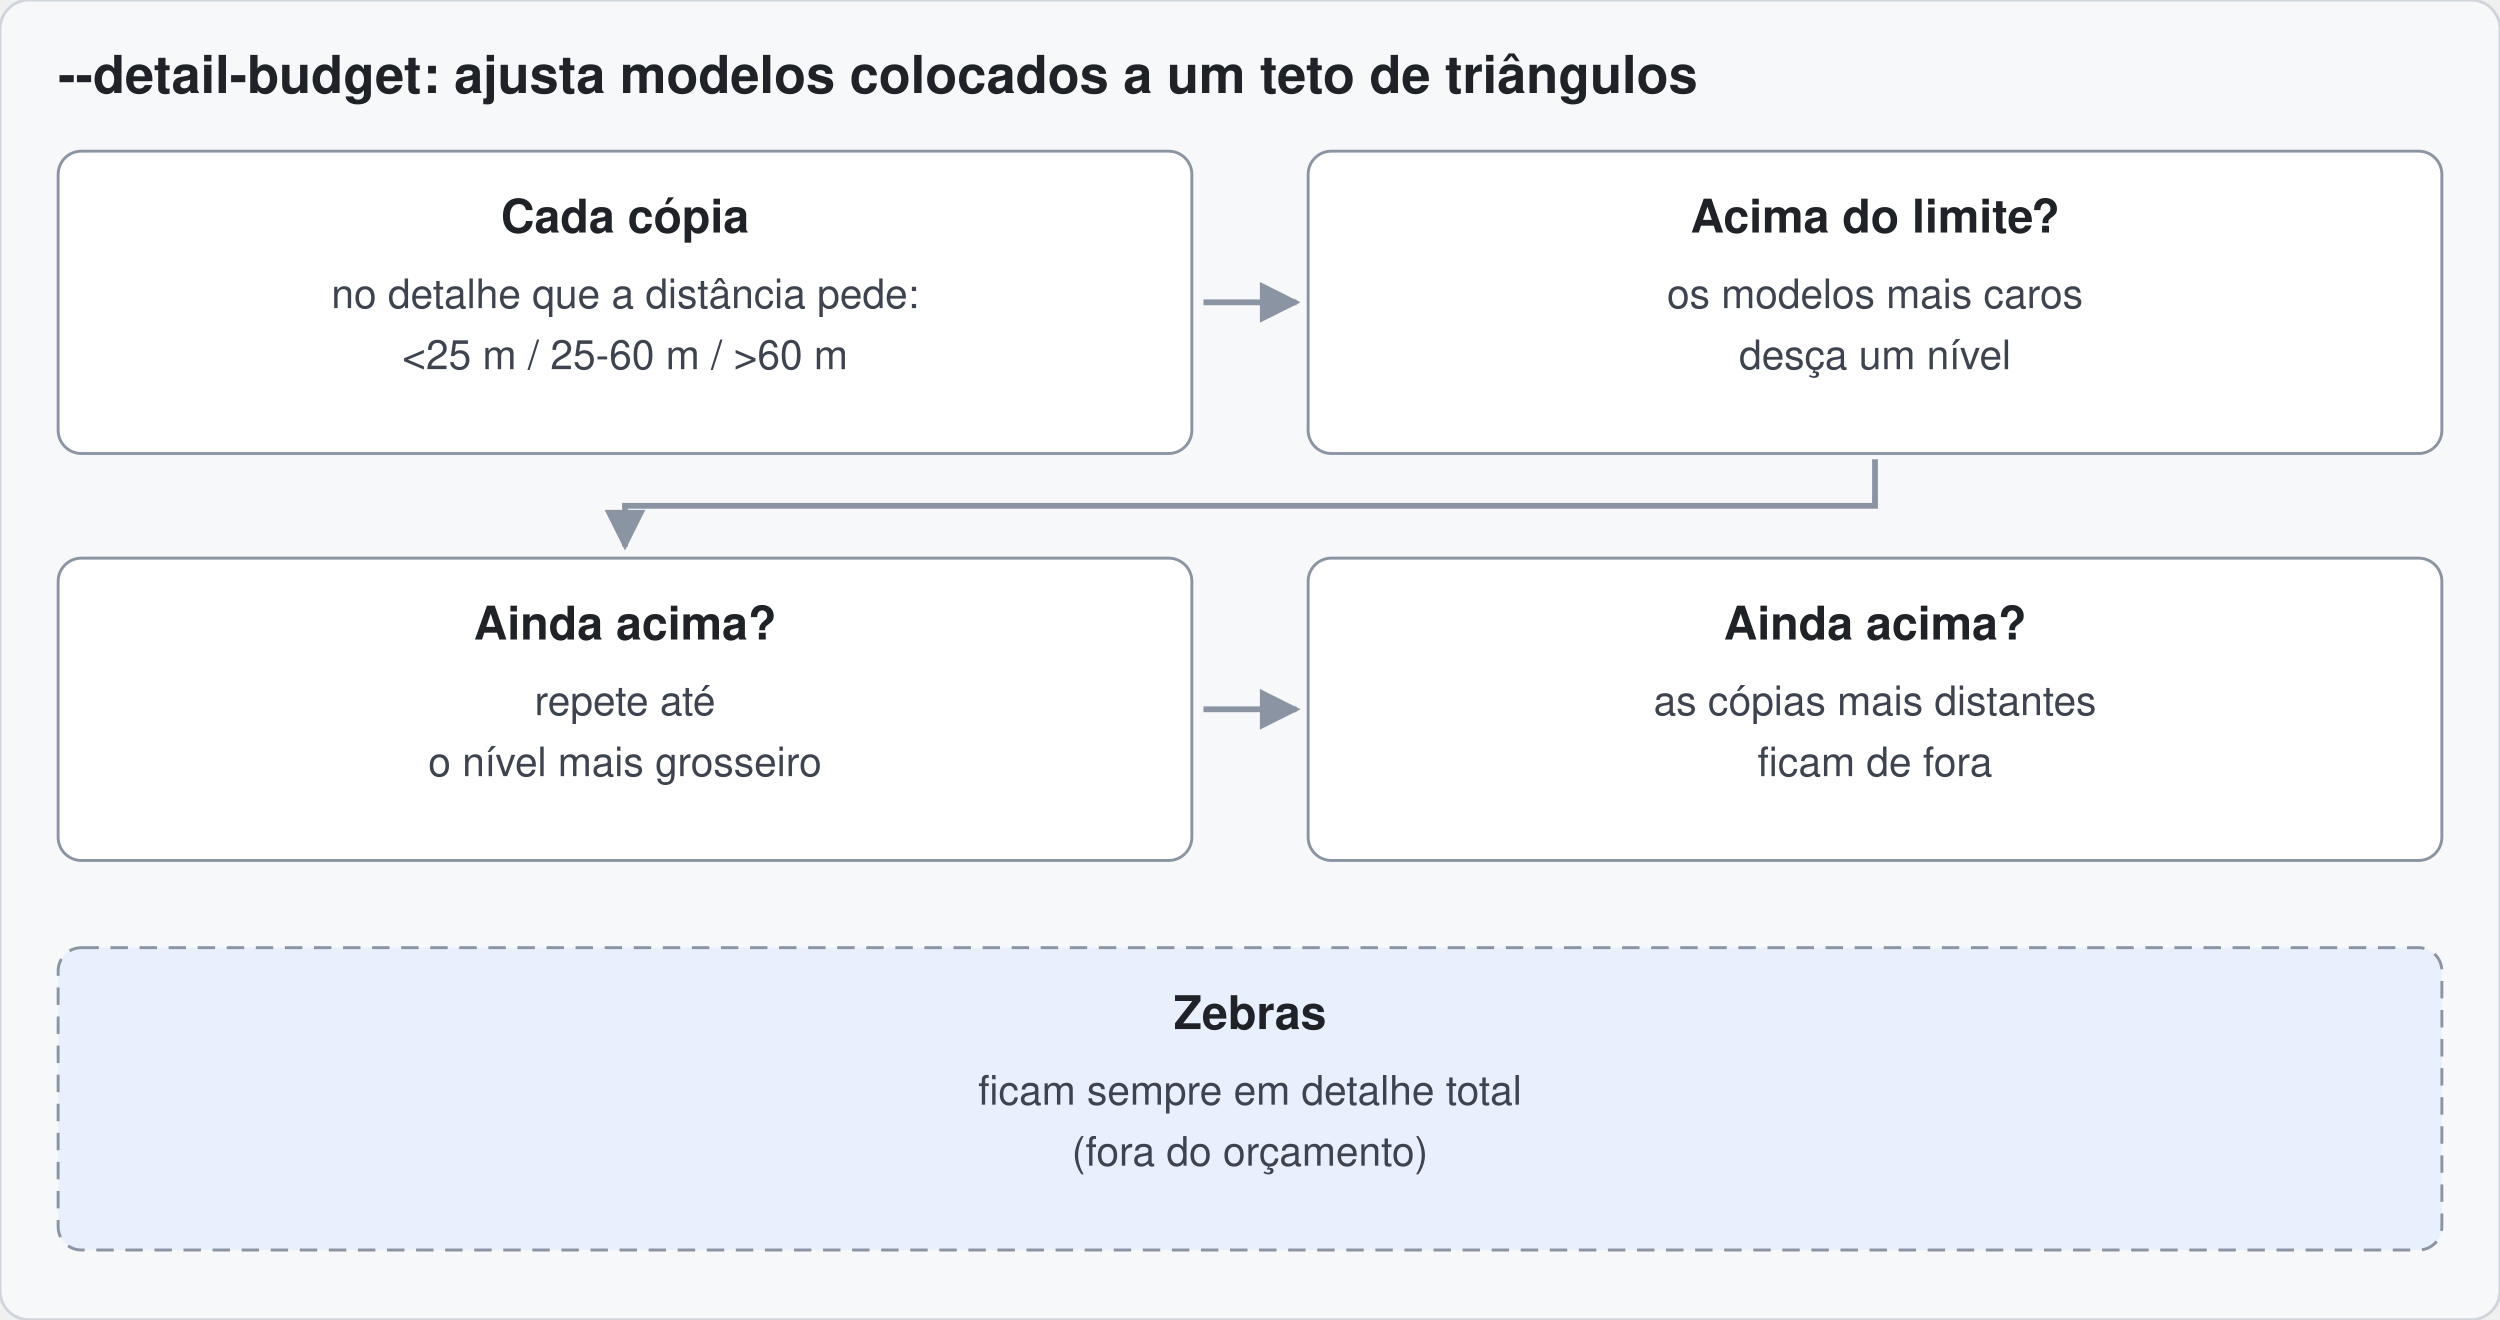
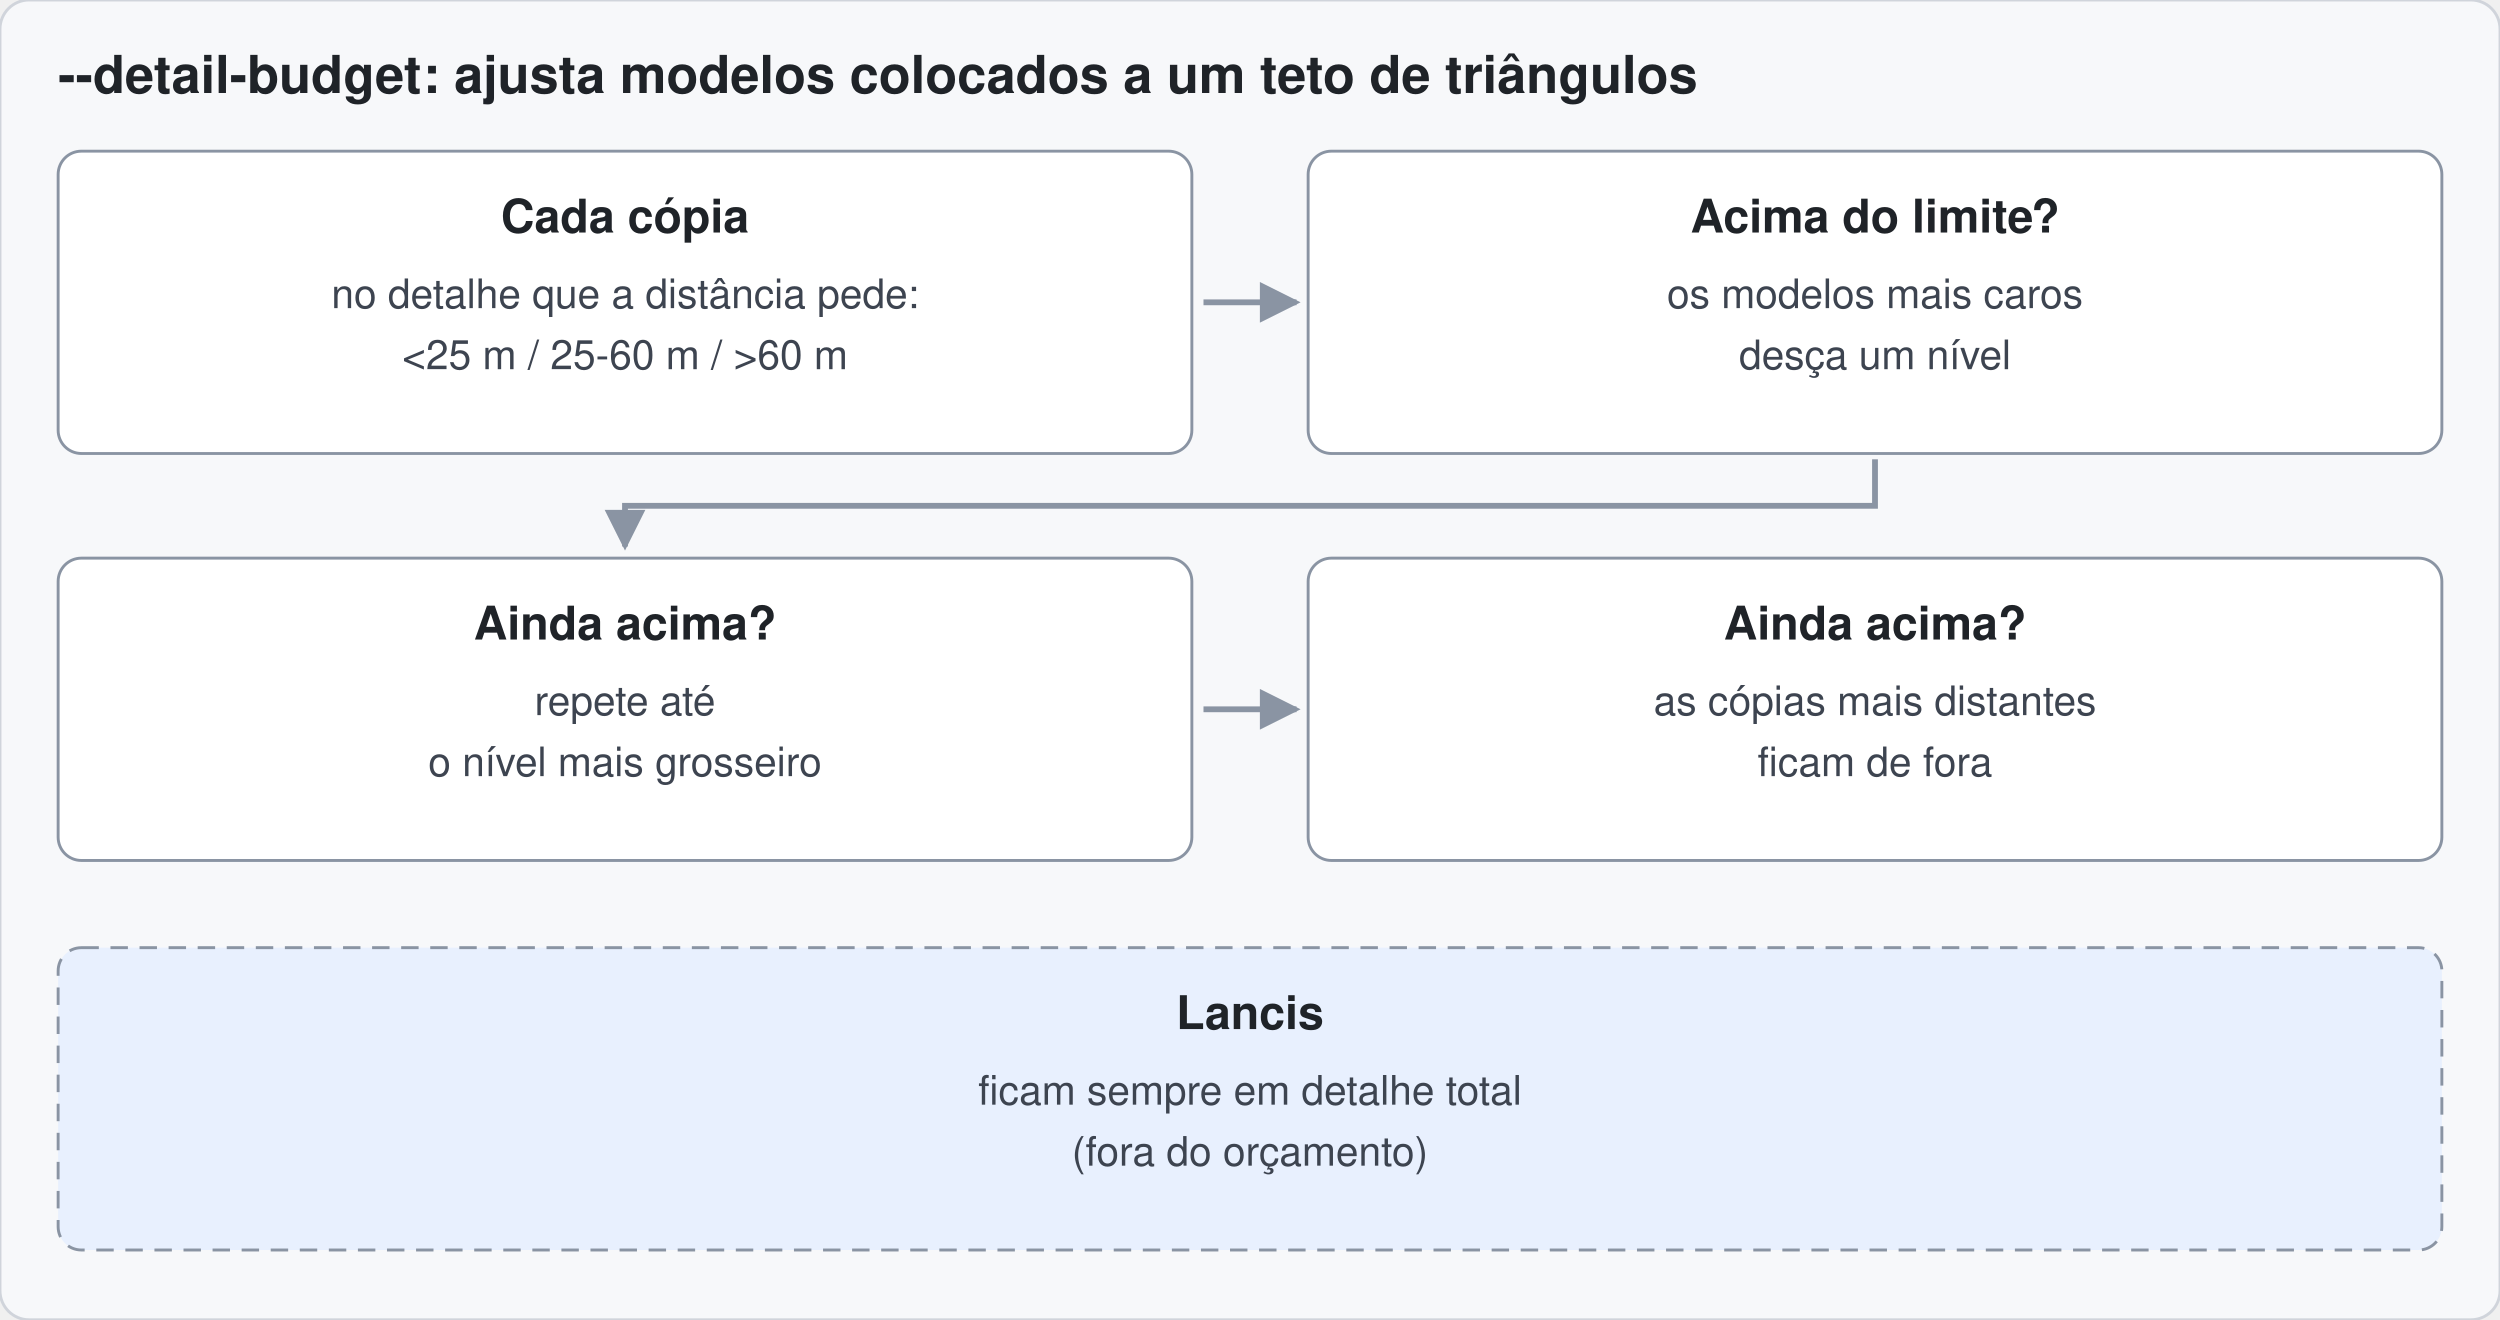
<svg xmlns="http://www.w3.org/2000/svg" width="860" height="454" viewBox="0 0 860 454" role="img" aria-label="--detail-budget: fitting placed models under a triangle ceiling">
  <rect width="860" height="454" rx="10" fill="#f7f8fa" stroke="#d0d4db" />
  <defs>
    <marker id="a" viewBox="0 0 10 10" refX="9" refY="5" markerWidth="7" markerHeight="7" orient="auto-start-reverse">
      <path d="M0,0 L10,5 L0,10 z" fill="#8a94a3" />
    </marker>
  </defs>
  <text x="20" y="32" font-family="Segoe UI,Helvetica,Arial,sans-serif" font-size="18" font-weight="600" fill="#1f2328" text-anchor="start">--detail-budget: ajusta modelos colocados a um teto de triângulos</text>
  <rect x="20" y="52" width="390" height="104" rx="8" fill="#ffffff" stroke="#8a94a3" />
  <text x="215" y="80" font-family="Segoe UI,Helvetica,Arial,sans-serif" font-size="16" font-weight="600" fill="#1f2328" text-anchor="middle">Cada cópia</text>
  <text x="215" y="106" font-family="Segoe UI,Helvetica,Arial,sans-serif" font-size="14" font-weight="400" fill="#3d4450" text-anchor="middle">no detalhe que a distância pede:</text>
  <text x="215" y="127" font-family="Segoe UI,Helvetica,Arial,sans-serif" font-size="14" font-weight="400" fill="#3d4450" text-anchor="middle">&lt;25 m / 25-60 m / &gt;60 m</text>
  <rect x="450" y="52" width="390" height="104" rx="8" fill="#ffffff" stroke="#8a94a3" />
  <text x="645" y="80" font-family="Segoe UI,Helvetica,Arial,sans-serif" font-size="16" font-weight="600" fill="#1f2328" text-anchor="middle">Acima do limite?</text>
  <text x="645" y="106" font-family="Segoe UI,Helvetica,Arial,sans-serif" font-size="14" font-weight="400" fill="#3d4450" text-anchor="middle">os modelos mais caros</text>
  <text x="645" y="127" font-family="Segoe UI,Helvetica,Arial,sans-serif" font-size="14" font-weight="400" fill="#3d4450" text-anchor="middle">desça um nível</text>
  <rect x="20" y="192" width="390" height="104" rx="8" fill="#ffffff" stroke="#8a94a3" />
  <text x="215" y="220" font-family="Segoe UI,Helvetica,Arial,sans-serif" font-size="16" font-weight="600" fill="#1f2328" text-anchor="middle">Ainda acima?</text>
  <text x="215" y="246" font-family="Segoe UI,Helvetica,Arial,sans-serif" font-size="14" font-weight="400" fill="#3d4450" text-anchor="middle">repete até</text>
  <text x="215" y="267" font-family="Segoe UI,Helvetica,Arial,sans-serif" font-size="14" font-weight="400" fill="#3d4450" text-anchor="middle">o nível mais grosseiro</text>
  <rect x="450" y="192" width="390" height="104" rx="8" fill="#ffffff" stroke="#8a94a3" />
  <text x="645" y="220" font-family="Segoe UI,Helvetica,Arial,sans-serif" font-size="16" font-weight="600" fill="#1f2328" text-anchor="middle">Ainda acima?</text>
  <text x="645" y="246" font-family="Segoe UI,Helvetica,Arial,sans-serif" font-size="14" font-weight="400" fill="#3d4450" text-anchor="middle">as cópias mais distantes</text>
  <text x="645" y="267" font-family="Segoe UI,Helvetica,Arial,sans-serif" font-size="14" font-weight="400" fill="#3d4450" text-anchor="middle">ficam de fora</text>
  <line x1="414" y1="104.0" x2="446" y2="104.0" stroke="#8a94a3" stroke-width="2" marker-end="url(#a)" />
  <path d="M645,158 V174 H215 V188" fill="none" stroke="#8a94a3" stroke-width="2" marker-end="url(#a)" />
  <line x1="414" y1="244.0" x2="446" y2="244.0" stroke="#8a94a3" stroke-width="2" marker-end="url(#a)" />
  <rect x="20" y="326" width="820" height="104" rx="8" fill="#e8f0fe" stroke="#8a94a3" stroke-dasharray="6 4" />
-   <text x="430" y="354" font-family="Segoe UI,Helvetica,Arial,sans-serif" font-size="16" font-weight="600" fill="#1f2328" text-anchor="middle">Zebras</text>
+   <text x="430" y="354" font-family="Segoe UI,Helvetica,Arial,sans-serif" font-size="16" font-weight="600" fill="#1f2328" text-anchor="middle">Lancis</text>
  <text x="430" y="380" font-family="Segoe UI,Helvetica,Arial,sans-serif" font-size="14" font-weight="400" fill="#3d4450" text-anchor="middle">ficam sempre em detalhe total</text>
  <text x="430" y="401" font-family="Segoe UI,Helvetica,Arial,sans-serif" font-size="14" font-weight="400" fill="#3d4450" text-anchor="middle">(fora do orçamento)</text>
</svg>
